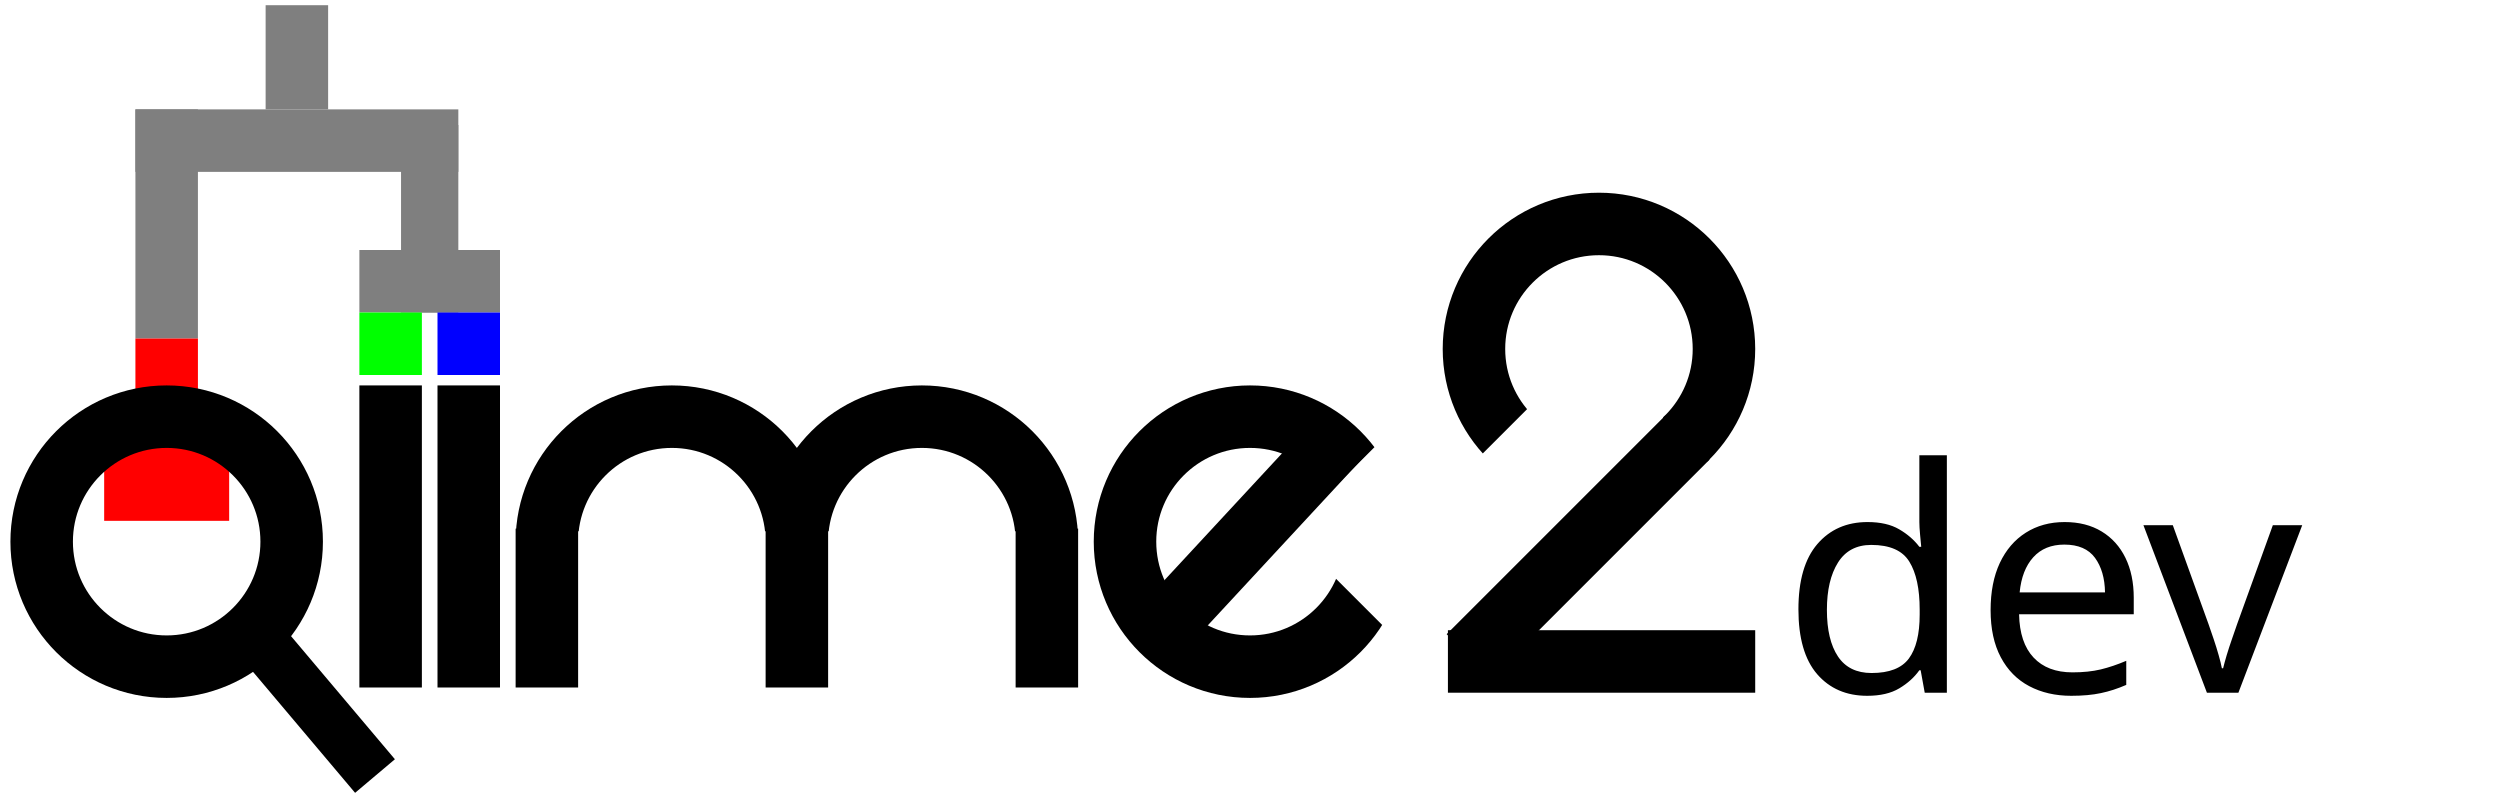
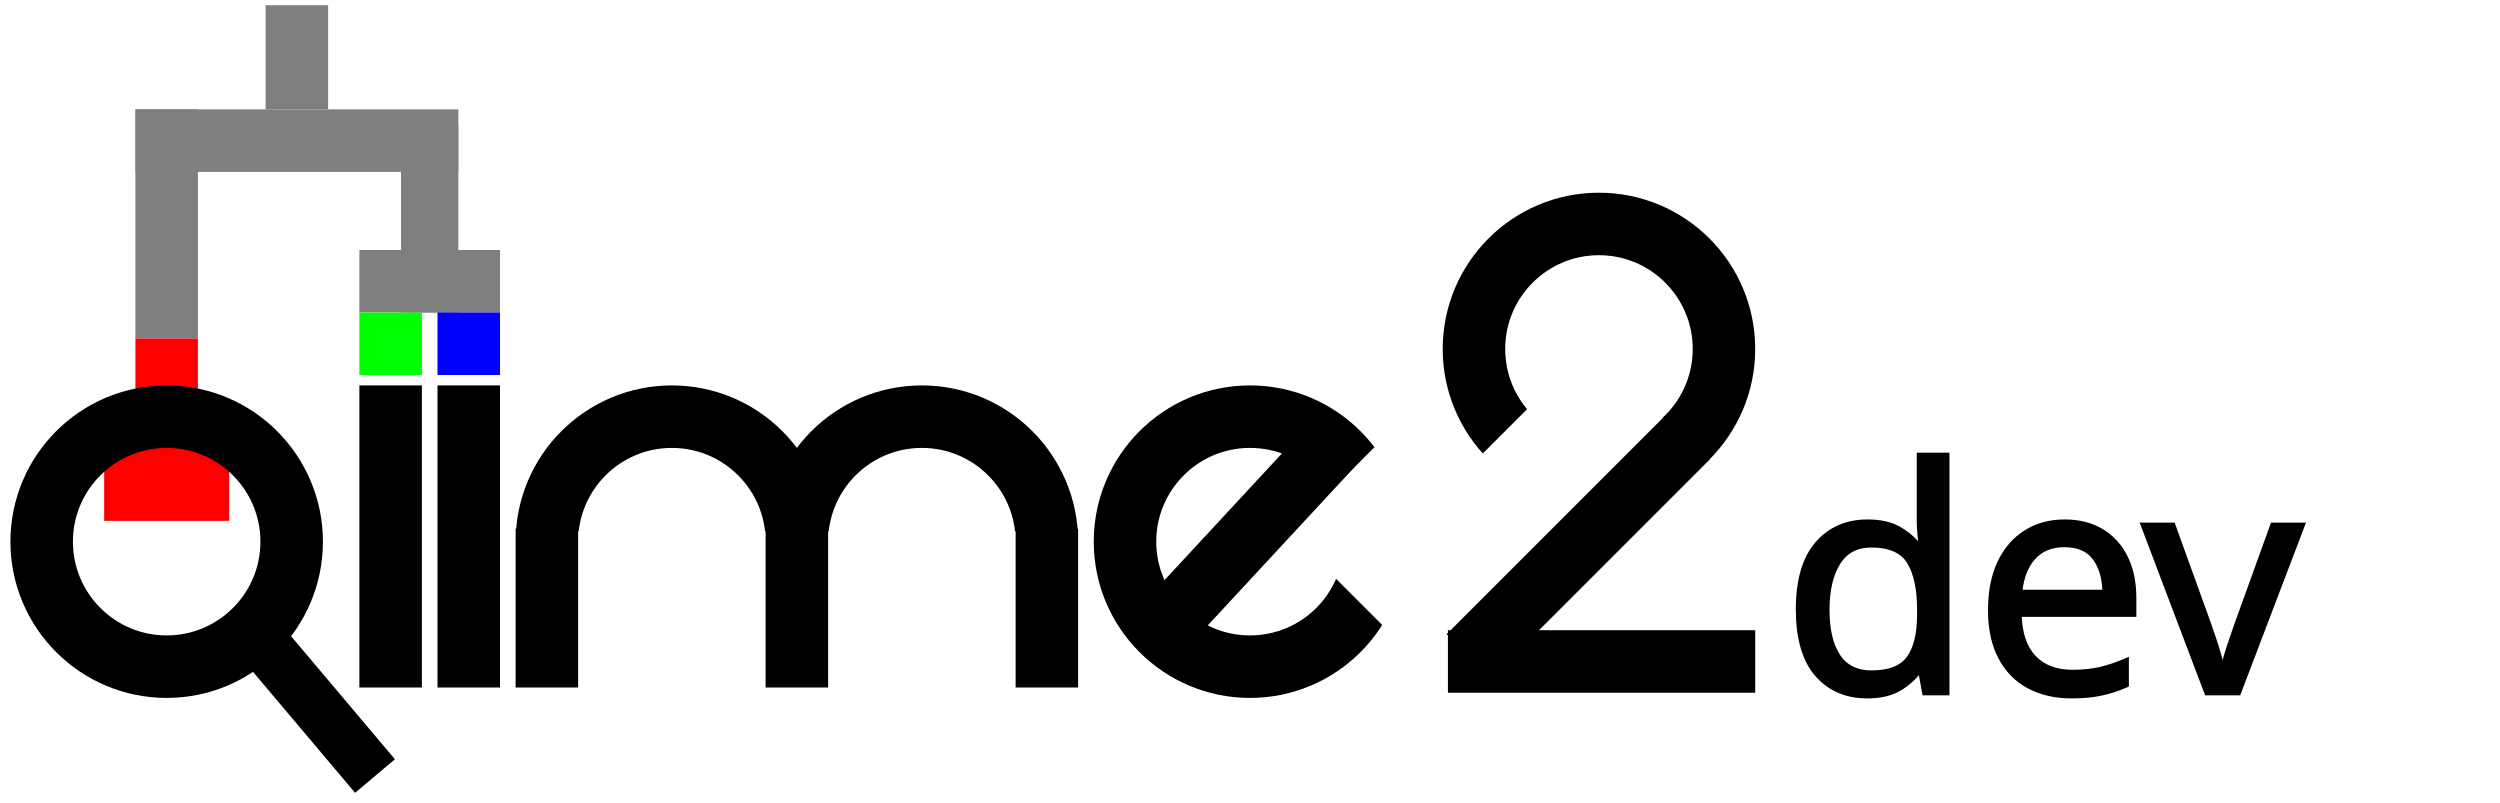
<svg xmlns="http://www.w3.org/2000/svg" width="480" height="154">
  <defs>
    <clipPath id="cut-bottom">
      <rect x="217" y="177" width="108" height="30" />
    </clipPath>
    <clipPath id="cut-e">
      <rect x="355" y="-160" width="50" height="90" transform="rotate(45)" />
      <rect x="355" y="-112" width="90" height="50" transform="rotate(45)" />
    </clipPath>
    <clipPath id="cut-two">
      <rect x="365" y="-50" width="40" height="80" transform="rotate(45)" />
      <rect x="365" y="-50" width="80" height="40" transform="rotate(45)" />
    </clipPath>
  </defs>
  <g transform="translate(-118,-105)">
    <rect x="169" y="106" width="12" height="20" fill="#7F7F7F" />
    <rect x="144" y="126" width="62" height="12" fill="#7F7F7F" />
    <rect x="144" y="126" width="12" height="44" fill="#7F7F7F" />
    <rect x="187" y="153" width="27" height="12" fill="#7F7F7F" />
    <rect x="195" y="129" width="11" height="36" fill="#7F7F7F" />
    <rect x="138" y="185" width="24" height="20" fill="#FF0000" />
    <rect x="144" y="170" width="12" height="12" fill="#FF0000" />
    <rect x="187" y="165" width="12" height="12" fill="#00FF00" />
    <rect x="202" y="165" width="12" height="12" fill="#0000FF" />
    <circle cx="150" cy="209" r="24" stroke="#000000" stroke-width="12" fill="none" />
    <line x1="163" y1="222" x2="190" y2="254" stroke-width="10" stroke="#000000" />
    <line x1="193" y1="179" x2="193" y2="237" stroke-width="12" stroke="#000000" />
    <line x1="208" y1="179" x2="208" y2="237" stroke-width="12" stroke="#000000" />
    <circle cx="247" cy="209" r="24" stroke="#000000" stroke-width="12" fill="none" clip-path="url(#cut-bottom)" />
    <circle cx="295" cy="209" r="24" stroke="#000000" stroke-width="12" fill="none" clip-path="url(#cut-bottom)" />
    <line x1="223" y1="206.5" x2="223" y2="237" stroke-width="12" stroke="#000000" />
    <line x1="271" y1="206.5" x2="271" y2="237" stroke-width="12" stroke="#000000" />
    <line x1="319" y1="206.5" x2="319" y2="237" stroke-width="12" stroke="#000000" />
    <circle cx="358" cy="209" r="24" stroke="#000000" stroke-width="12" fill="none" clip-path="url(#cut-e)" />
    <line x1="377" y1="187" x2="339" y2="228" stroke-width="12" stroke="#000000" />
    <g transform="translate(130,-108)">
      <circle cx="295" cy="280" r="24" stroke="#000000" stroke-width="12" fill="none" clip-path="url(#cut-two)" />
      <line x1="312" y1="297" x2="270" y2="339" stroke="#000000" stroke-width="12" />
      <line x1="266" y1="340" x2="325" y2="340" stroke="#000000" stroke-width="12" />
    </g>
-     <text x="460" y="238" font-family="Verdana" font-size="60">
+     <text x="460" y="238" font-family="Verdana" font-size="60" stroke="#000000">
      dev
    </text>
  </g>
</svg>
